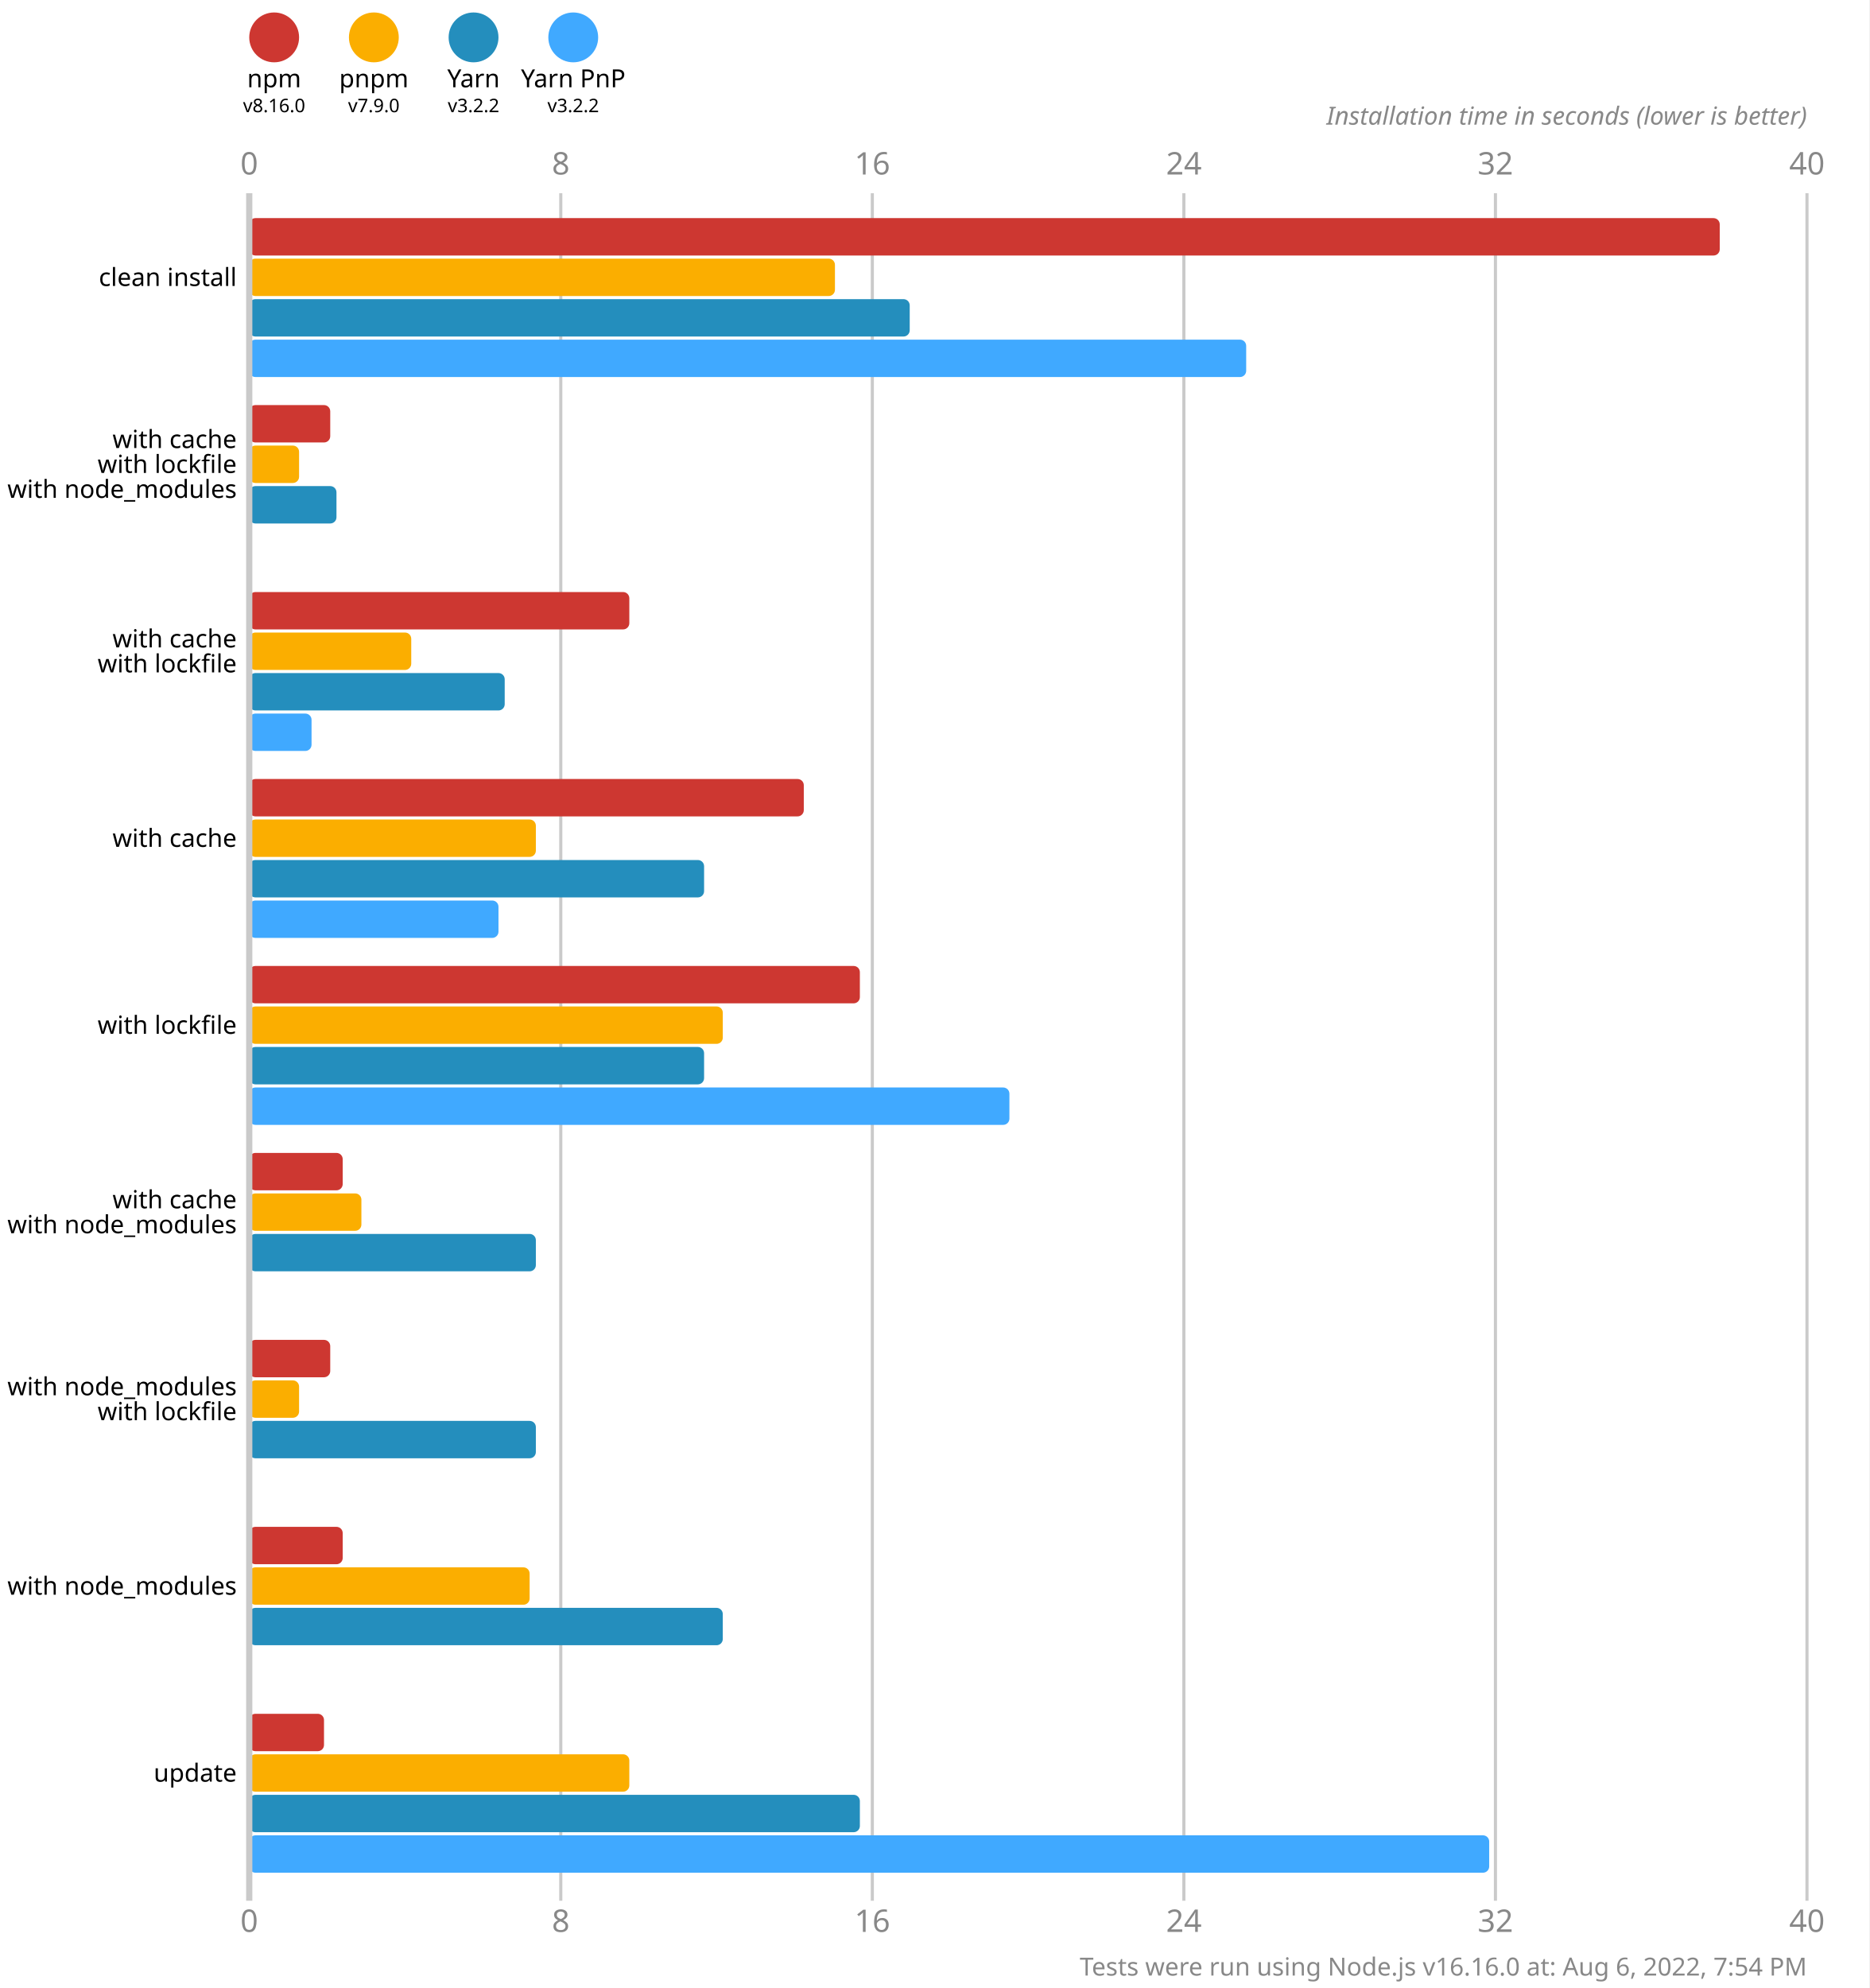
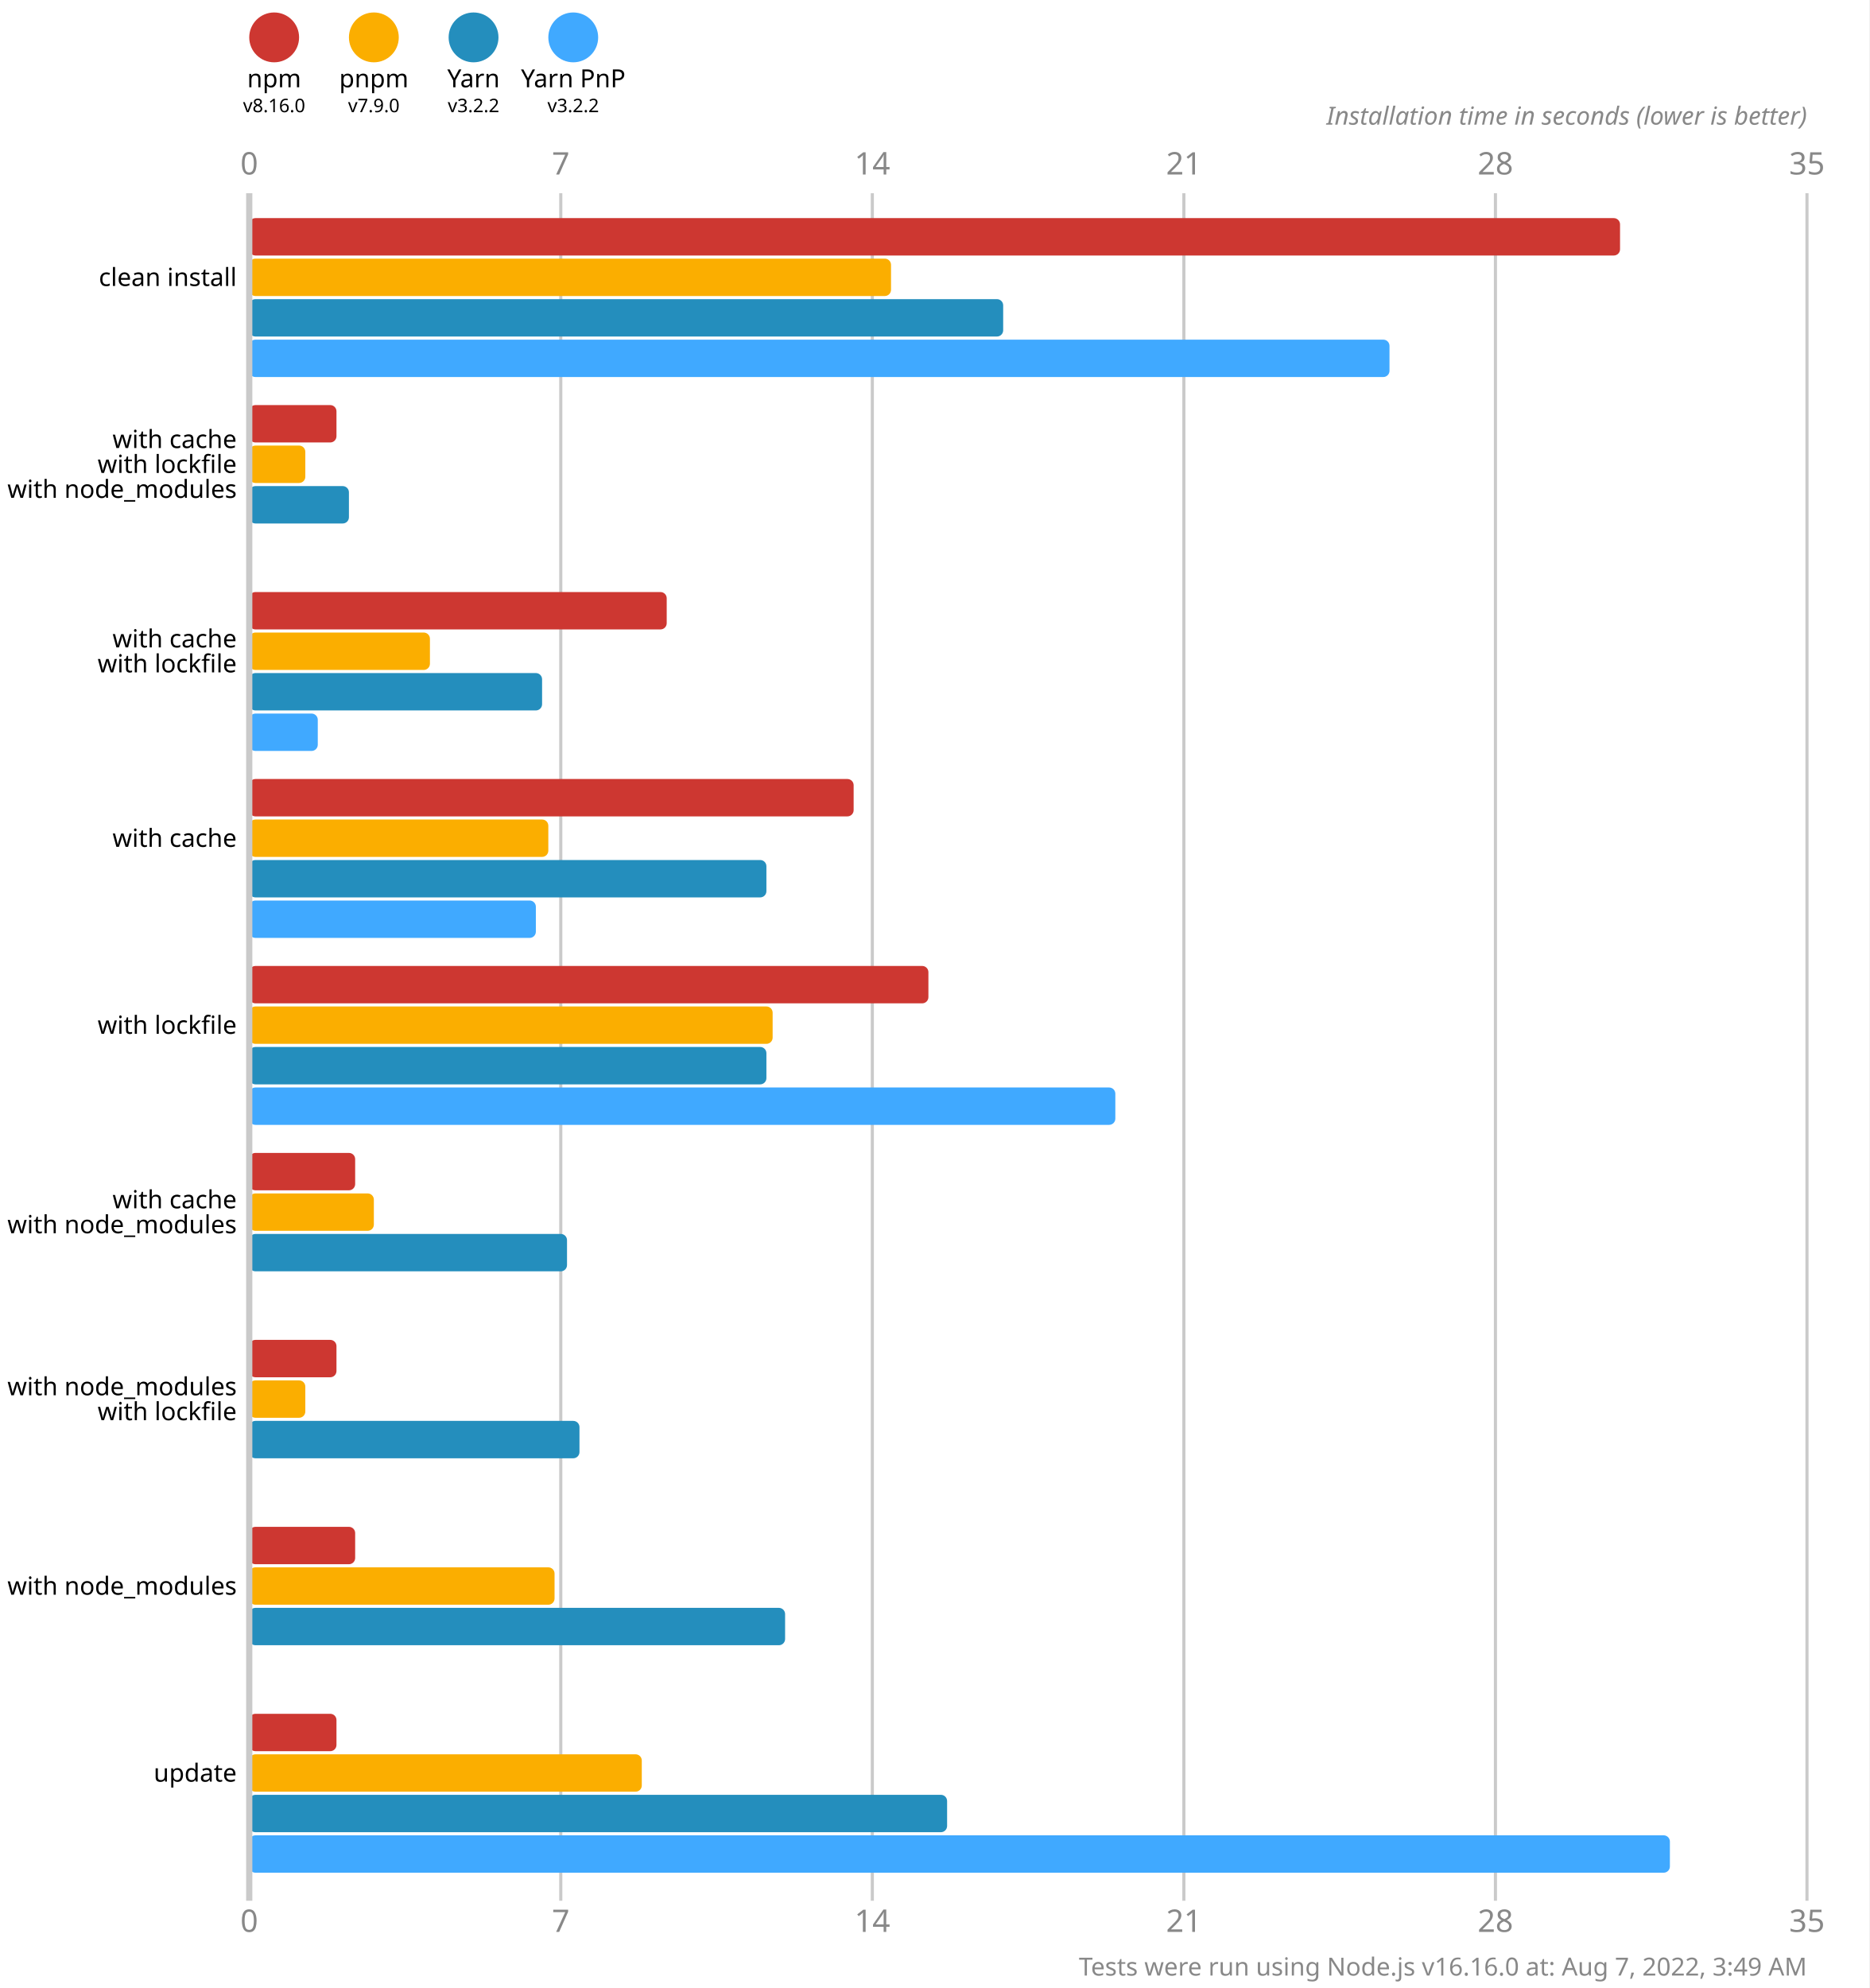
<svg xmlns="http://www.w3.org/2000/svg" version="1.1" viewBox="0 0 300 319">
  <style>
    .font { font-family: sans-serif; }
    .s3 { font-size: 3px; }
    .s4 { font-size: 4px; }
    .s5 { font-size: 5px; }
    .line { stroke: #cacaca; }
    .width { stroke-width: 0.5; }
    .text { fill: #888; }
  </style>
  <rect x="0" y="0" width="300" height="319" fill="#fff" />
  <circle cx="44" cy="6" r="4" fill="#cd3731" />
  <text x="44" y="14" class="font s4" text-anchor="middle">npm</text>
  <text x="44" y="18" class="font s3" text-anchor="middle">v8.16.0</text>
  <circle cx="60" cy="6" r="4" fill="#fbae00" />
  <text x="60" y="14" class="font s4" text-anchor="middle">pnpm</text>
  <text x="60" y="18" class="font s3" text-anchor="middle">v7.9.0</text>
  <circle cx="76" cy="6" r="4" fill="#248ebd" />
  <text x="76" y="14" class="font s4" text-anchor="middle">Yarn</text>
  <text x="76" y="18" class="font s3" text-anchor="middle">v3.2.2</text>
  <circle cx="92" cy="6" r="4" fill="#40a9ff" />
  <text x="92" y="14" class="font s4" text-anchor="middle">Yarn PnP</text>
  <text x="92" y="18" class="font s3" text-anchor="middle">v3.2.2</text>
  <text x="40" y="28" class="font s5 text" text-anchor="middle">0</text>
  <text x="40" y="310" class="font s5 text" text-anchor="middle">0</text>
  <line x1="90" y1="31" x2="90" y2="305" class="line width" />
-   <text x="90" y="28" class="font s5 text" text-anchor="middle">8</text>
-   <text x="90" y="310" class="font s5 text" text-anchor="middle">8</text>
+   <text x="90" y="28" class="font s5 text" text-anchor="middle">7</text>
+   <text x="90" y="310" class="font s5 text" text-anchor="middle">7</text>
  <line x1="140" y1="31" x2="140" y2="305" class="line width" />
-   <text x="140" y="28" class="font s5 text" text-anchor="middle">16</text>
-   <text x="140" y="310" class="font s5 text" text-anchor="middle">16</text>
+   <text x="140" y="28" class="font s5 text" text-anchor="middle">14</text>
+   <text x="140" y="310" class="font s5 text" text-anchor="middle">14</text>
  <line x1="190" y1="31" x2="190" y2="305" class="line width" />
-   <text x="190" y="28" class="font s5 text" text-anchor="middle">24</text>
-   <text x="190" y="310" class="font s5 text" text-anchor="middle">24</text>
+   <text x="190" y="28" class="font s5 text" text-anchor="middle">21</text>
+   <text x="190" y="310" class="font s5 text" text-anchor="middle">21</text>
  <line x1="240" y1="31" x2="240" y2="305" class="line width" />
-   <text x="240" y="28" class="font s5 text" text-anchor="middle">32</text>
-   <text x="240" y="310" class="font s5 text" text-anchor="middle">32</text>
+   <text x="240" y="28" class="font s5 text" text-anchor="middle">28</text>
+   <text x="240" y="310" class="font s5 text" text-anchor="middle">28</text>
  <line x1="290" y1="31" x2="290" y2="305" class="line width" />
-   <text x="290" y="28" class="font s5 text" text-anchor="middle">40</text>
-   <text x="290" y="310" class="font s5 text" text-anchor="middle">40</text>
+   <text x="290" y="28" class="font s5 text" text-anchor="middle">35</text>
+   <text x="290" y="310" class="font s5 text" text-anchor="middle">35</text>
  <text x="290" y="20" class="font s4 text" font-style="italic" text-anchor="end">Installation time in seconds (lower is better)</text>
-   <rect x="40" y="35" width="236" height="6" fill="#cd3731" rx="1" ry="1" />
-   <rect x="40" y="41.5" width="94" height="6" fill="#fbae00" rx="1" ry="1" />
-   <rect x="40" y="48" width="106" height="6" fill="#248ebd" rx="1" ry="1" />
-   <rect x="40" y="54.5" width="160" height="6" fill="#40a9ff" rx="1" ry="1" />
-   <rect x="40" y="65" width="13" height="6" fill="#cd3731" rx="1" ry="1" />
-   <rect x="40" y="71.5" width="8" height="6" fill="#fbae00" rx="1" ry="1" />
-   <rect x="40" y="78" width="14" height="6" fill="#248ebd" rx="1" ry="1" />
+   <rect x="40" y="35" width="220" height="6" fill="#cd3731" rx="1" ry="1" />
+   <rect x="40" y="41.5" width="103" height="6" fill="#fbae00" rx="1" ry="1" />
+   <rect x="40" y="48" width="121" height="6" fill="#248ebd" rx="1" ry="1" />
+   <rect x="40" y="54.5" width="183" height="6" fill="#40a9ff" rx="1" ry="1" />
+   <rect x="40" y="65" width="14" height="6" fill="#cd3731" rx="1" ry="1" />
+   <rect x="40" y="71.5" width="9" height="6" fill="#fbae00" rx="1" ry="1" />
+   <rect x="40" y="78" width="16" height="6" fill="#248ebd" rx="1" ry="1" />
  <rect x="40" y="84.5" width="0" height="6" fill="#40a9ff" rx="1" ry="1" />
-   <rect x="40" y="95" width="61" height="6" fill="#cd3731" rx="1" ry="1" />
-   <rect x="40" y="101.5" width="26" height="6" fill="#fbae00" rx="1" ry="1" />
-   <rect x="40" y="108" width="41" height="6" fill="#248ebd" rx="1" ry="1" />
-   <rect x="40" y="114.5" width="10" height="6" fill="#40a9ff" rx="1" ry="1" />
-   <rect x="40" y="125" width="89" height="6" fill="#cd3731" rx="1" ry="1" />
-   <rect x="40" y="131.5" width="46" height="6" fill="#fbae00" rx="1" ry="1" />
-   <rect x="40" y="138" width="73" height="6" fill="#248ebd" rx="1" ry="1" />
-   <rect x="40" y="144.5" width="40" height="6" fill="#40a9ff" rx="1" ry="1" />
-   <rect x="40" y="155" width="98" height="6" fill="#cd3731" rx="1" ry="1" />
-   <rect x="40" y="161.5" width="76" height="6" fill="#fbae00" rx="1" ry="1" />
-   <rect x="40" y="168" width="73" height="6" fill="#248ebd" rx="1" ry="1" />
-   <rect x="40" y="174.5" width="122" height="6" fill="#40a9ff" rx="1" ry="1" />
-   <rect x="40" y="185" width="15" height="6" fill="#cd3731" rx="1" ry="1" />
-   <rect x="40" y="191.5" width="18" height="6" fill="#fbae00" rx="1" ry="1" />
-   <rect x="40" y="198" width="46" height="6" fill="#248ebd" rx="1" ry="1" />
+   <rect x="40" y="95" width="67" height="6" fill="#cd3731" rx="1" ry="1" />
+   <rect x="40" y="101.5" width="29" height="6" fill="#fbae00" rx="1" ry="1" />
+   <rect x="40" y="108" width="47" height="6" fill="#248ebd" rx="1" ry="1" />
+   <rect x="40" y="114.5" width="11" height="6" fill="#40a9ff" rx="1" ry="1" />
+   <rect x="40" y="125" width="97" height="6" fill="#cd3731" rx="1" ry="1" />
+   <rect x="40" y="131.5" width="48" height="6" fill="#fbae00" rx="1" ry="1" />
+   <rect x="40" y="138" width="83" height="6" fill="#248ebd" rx="1" ry="1" />
+   <rect x="40" y="144.5" width="46" height="6" fill="#40a9ff" rx="1" ry="1" />
+   <rect x="40" y="155" width="109" height="6" fill="#cd3731" rx="1" ry="1" />
+   <rect x="40" y="161.5" width="84" height="6" fill="#fbae00" rx="1" ry="1" />
+   <rect x="40" y="168" width="83" height="6" fill="#248ebd" rx="1" ry="1" />
+   <rect x="40" y="174.5" width="139" height="6" fill="#40a9ff" rx="1" ry="1" />
+   <rect x="40" y="185" width="17" height="6" fill="#cd3731" rx="1" ry="1" />
+   <rect x="40" y="191.5" width="20" height="6" fill="#fbae00" rx="1" ry="1" />
+   <rect x="40" y="198" width="51" height="6" fill="#248ebd" rx="1" ry="1" />
  <rect x="40" y="204.5" width="0" height="6" fill="#40a9ff" rx="1" ry="1" />
-   <rect x="40" y="215" width="13" height="6" fill="#cd3731" rx="1" ry="1" />
-   <rect x="40" y="221.5" width="8" height="6" fill="#fbae00" rx="1" ry="1" />
-   <rect x="40" y="228" width="46" height="6" fill="#248ebd" rx="1" ry="1" />
+   <rect x="40" y="215" width="14" height="6" fill="#cd3731" rx="1" ry="1" />
+   <rect x="40" y="221.5" width="9" height="6" fill="#fbae00" rx="1" ry="1" />
+   <rect x="40" y="228" width="53" height="6" fill="#248ebd" rx="1" ry="1" />
  <rect x="40" y="234.5" width="0" height="6" fill="#40a9ff" rx="1" ry="1" />
-   <rect x="40" y="245" width="15" height="6" fill="#cd3731" rx="1" ry="1" />
-   <rect x="40" y="251.5" width="45" height="6" fill="#fbae00" rx="1" ry="1" />
-   <rect x="40" y="258" width="76" height="6" fill="#248ebd" rx="1" ry="1" />
+   <rect x="40" y="245" width="17" height="6" fill="#cd3731" rx="1" ry="1" />
+   <rect x="40" y="251.5" width="49" height="6" fill="#fbae00" rx="1" ry="1" />
+   <rect x="40" y="258" width="86" height="6" fill="#248ebd" rx="1" ry="1" />
  <rect x="40" y="264.5" width="0" height="6" fill="#40a9ff" rx="1" ry="1" />
-   <rect x="40" y="275" width="12" height="6" fill="#cd3731" rx="1" ry="1" />
-   <rect x="40" y="281.5" width="61" height="6" fill="#fbae00" rx="1" ry="1" />
-   <rect x="40" y="288" width="98" height="6" fill="#248ebd" rx="1" ry="1" />
-   <rect x="40" y="294.5" width="199" height="6" fill="#40a9ff" rx="1" ry="1" />
+   <rect x="40" y="275" width="14" height="6" fill="#cd3731" rx="1" ry="1" />
+   <rect x="40" y="281.5" width="63" height="6" fill="#fbae00" rx="1" ry="1" />
+   <rect x="40" y="288" width="112" height="6" fill="#248ebd" rx="1" ry="1" />
+   <rect x="40" y="294.5" width="228" height="6" fill="#40a9ff" rx="1" ry="1" />
  <line x1="40" y1="31" x2="40" y2="305" class="line" />
  <text x="38" y="44.5" class="font s4" dominant-baseline="middle" text-anchor="end">clean install</text>
  <text x="38" y="70.5" class="font s4" dominant-baseline="middle" text-anchor="end">with cache</text>
  <text x="38" y="74.5" class="font s4" dominant-baseline="middle" text-anchor="end">with lockfile</text>
  <text x="38" y="78.5" class="font s4" dominant-baseline="middle" text-anchor="end">with node_modules</text>
  <text x="38" y="102.5" class="font s4" dominant-baseline="middle" text-anchor="end">with cache</text>
  <text x="38" y="106.5" class="font s4" dominant-baseline="middle" text-anchor="end">with lockfile</text>
  <text x="38" y="134.5" class="font s4" dominant-baseline="middle" text-anchor="end">with cache</text>
  <text x="38" y="164.5" class="font s4" dominant-baseline="middle" text-anchor="end">with lockfile</text>
  <text x="38" y="192.5" class="font s4" dominant-baseline="middle" text-anchor="end">with cache</text>
  <text x="38" y="196.5" class="font s4" dominant-baseline="middle" text-anchor="end">with node_modules</text>
  <text x="38" y="222.5" class="font s4" dominant-baseline="middle" text-anchor="end">with node_modules</text>
  <text x="38" y="226.5" class="font s4" dominant-baseline="middle" text-anchor="end">with lockfile</text>
  <text x="38" y="254.5" class="font s4" dominant-baseline="middle" text-anchor="end">with node_modules</text>
  <text x="38" y="284.5" class="font s4" dominant-baseline="middle" text-anchor="end">update</text>
-   <text x="290" y="317" class="font s4 text" text-anchor="end">Tests were run using Node.js v16.16.0 at: Aug 6, 2022, 7:54 PM</text>
+   <text x="290" y="317" class="font s4 text" text-anchor="end">Tests were run using Node.js v16.16.0 at: Aug 7, 2022, 3:49 AM</text>
</svg>
